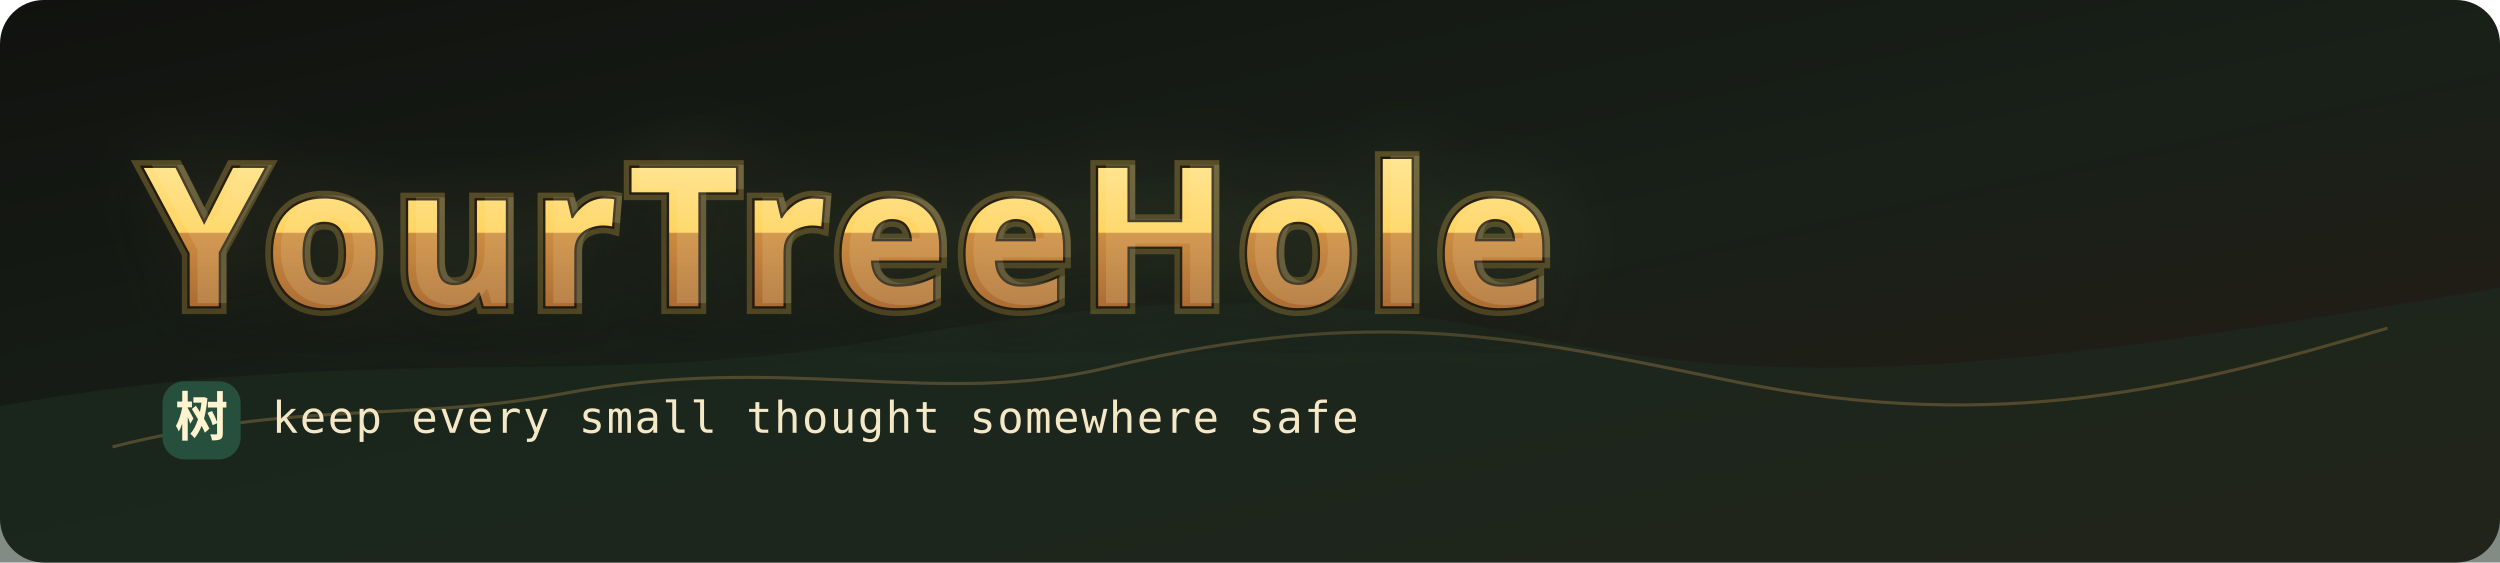
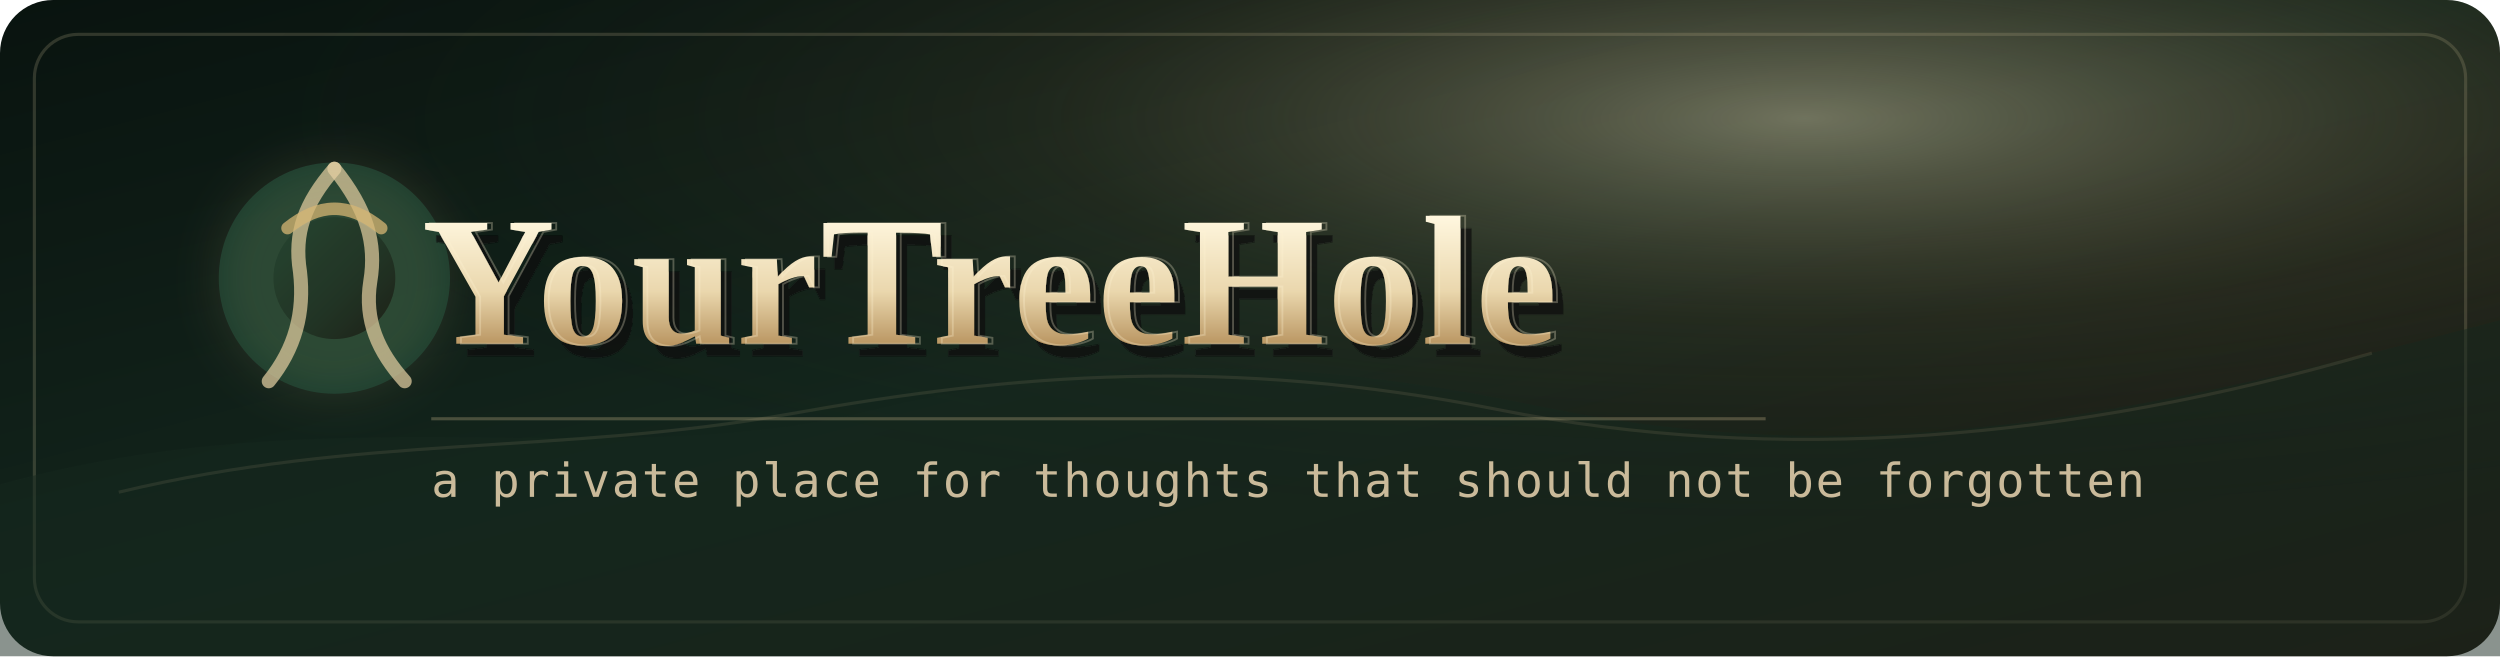
- <svg xmlns="http://www.w3.org/2000/svg" width="1600" height="360" viewBox="0 0 1600 360" role="img" aria-labelledby="title desc">
+ <svg xmlns="http://www.w3.org/2000/svg" width="1600" height="420" viewBox="0 0 1600 420" role="img" aria-labelledby="title desc">
  <defs>
-     <linearGradient id="night" x1="0" y1="0" x2="1" y2="1">
-       <stop offset="0%" stop-color="#11120f" />
-       <stop offset="52%" stop-color="#182018" />
-       <stop offset="100%" stop-color="#271a13" />
+     <radialGradient id="warm-light" cx="72%" cy="18%" r="64%">
+       <stop offset="0%" stop-color="#f0dfb8" stop-opacity="0.42" />
+       <stop offset="48%" stop-color="#7b5e3d" stop-opacity="0.14" />
+       <stop offset="100%" stop-color="#06110d" stop-opacity="0" />
+     </radialGradient>
+     <linearGradient id="forest" x1="0" y1="0" x2="1" y2="1">
+       <stop offset="0%" stop-color="#09130f" />
+       <stop offset="48%" stop-color="#13251c" />
+       <stop offset="100%" stop-color="#231b13" />
    </linearGradient>
-     <linearGradient id="letter" x1="0" y1="0" x2="0" y2="1">
-       <stop offset="0%" stop-color="#ffe28a" />
-       <stop offset="49%" stop-color="#ffd25d" />
-       <stop offset="50%" stop-color="#c9863b" />
-       <stop offset="100%" stop-color="#a86831" />
+     <linearGradient id="title-fill" x1="0" y1="0" x2="0" y2="1">
+       <stop offset="0%" stop-color="#fff7df" />
+       <stop offset="58%" stop-color="#ead7ad" />
+       <stop offset="100%" stop-color="#b89460" />
    </linearGradient>
-     <filter id="soft-shadow" x="-10%" y="-20%" width="130%" height="150%">
-       <feDropShadow dx="10" dy="10" stdDeviation="0" flood-color="#4c2f1d" flood-opacity="0.9" />
-       <feDropShadow dx="20" dy="20" stdDeviation="0" flood-color="#15110d" flood-opacity="0.8" />
-       <feDropShadow dx="0" dy="18" stdDeviation="18" flood-color="#000000" flood-opacity="0.35" />
+     <linearGradient id="hole" x1="0" y1="0" x2="1" y2="1">
+       <stop offset="0%" stop-color="#0f3527" />
+       <stop offset="62%" stop-color="#092119" />
+       <stop offset="100%" stop-color="#050b09" />
+     </linearGradient>
+     <filter id="title-shadow" x="-8%" y="-40%" width="116%" height="190%">
+       <feDropShadow dx="0" dy="24" stdDeviation="20" flood-color="#000000" flood-opacity="0.45" />
+       <feDropShadow dx="7" dy="8" stdDeviation="0" flood-color="#0a0d0b" flood-opacity="0.75" />
    </filter>
-     <filter id="glow" x="-20%" y="-60%" width="140%" height="220%">
-       <feGaussianBlur stdDeviation="22" result="blur" />
-       <feColorMatrix in="blur" type="matrix" values="1 0 0 0 1  0 0.75 0 0 0.58  0 0 0.35 0 0.18  0 0 0 0.7 0" />
-       <feBlend in="SourceGraphic" mode="screen" />
+     <filter id="soft-glow" x="-30%" y="-30%" width="160%" height="160%">
+       <feGaussianBlur stdDeviation="14" />
    </filter>
  </defs>
-   <rect width="1600" height="360" rx="28" fill="url(#night)" />
-   <path d="M0 260 C230 218 385 250 560 218 C730 188 838 185 982 216 C1160 254 1315 232 1600 184 L1600 360 L0 360 Z" fill="#1d2c21" opacity="0.55" />
-   <path d="M72 286 C190 256 264 270 360 252 C502 225 600 262 710 235 C882 194 972 216 1114 245 C1280 278 1400 248 1528 210" fill="none" stroke="#d6a65d" stroke-width="2" opacity="0.28" />
-   <g transform="translate(92 64)">
-     <text x="0" y="132" font-family="Impact, Haettenschweiler, 'Arial Black', ui-sans-serif, system-ui, sans-serif" font-size="124" font-weight="900" letter-spacing="6" fill="none" stroke="#f6c34f" stroke-width="10" opacity="0.28">YourTreeHole</text>
-     <text x="0" y="132" font-family="Impact, Haettenschweiler, 'Arial Black', ui-sans-serif, system-ui, sans-serif" font-size="124" font-weight="900" letter-spacing="6" fill="url(#letter)" stroke="#1b120c" stroke-width="3" paint-order="stroke fill" filter="url(#soft-shadow)">YourTreeHole</text>
-     <text x="5" y="130" font-family="Impact, Haettenschweiler, 'Arial Black', ui-sans-serif, system-ui, sans-serif" font-size="124" font-weight="900" letter-spacing="6" fill="#fff1b6" opacity="0.18" filter="url(#glow)">YourTreeHole</text>
-     <g transform="translate(12 180)">
-       <rect x="0" y="0" width="50" height="50" rx="14" fill="#274f3d" />
-       <text x="25" y="35" text-anchor="middle" font-family="serif" font-size="34" font-weight="800" fill="#fff4cf">树</text>
-       <text x="70" y="33" font-family="ui-monospace, SFMono-Regular, Menlo, Consolas, monospace" font-size="28" fill="#f5e8c7" letter-spacing="1">
-         keep every small thought somewhere safe
-       </text>
-     </g>
+   <rect width="1600" height="420" rx="34" fill="url(#forest)" />
+   <rect x="22" y="22" width="1556" height="376" rx="28" fill="none" stroke="#e6d3ab" stroke-opacity="0.18" stroke-width="2" />
+   <rect width="1600" height="420" rx="34" fill="url(#warm-light)" />
+   <g opacity="0.5">
+     <path d="M0 310 C210 252 390 303 552 264 C704 227 826 227 985 260 C1190 302 1350 270 1600 205 L1600 420 L0 420 Z" fill="#15271d" />
+     <path d="M76 315 C230 278 360 291 505 265 C650 239 786 228 958 262 C1138 298 1325 282 1518 226" fill="none" stroke="#d9c091" stroke-width="2" stroke-opacity="0.22" />
+   </g>
+   <g transform="translate(118 72)">
+     <circle cx="96" cy="106" r="74" fill="#173f30" opacity="0.82" />
+     <circle cx="96" cy="106" r="39" fill="url(#hole)" />
+     <path d="M96 36 C77 58 70 77 74 102 C77 128 71 151 54 172" fill="none" stroke="#e8d3a7" stroke-width="9" stroke-linecap="round" opacity="0.7" />
+     <path d="M96 36 C117 62 123 84 119 108 C115 133 124 153 141 172" fill="none" stroke="#e8d3a7" stroke-width="9" stroke-linecap="round" opacity="0.7" />
+     <path d="M66 74 C86 58 105 57 126 74" fill="none" stroke="#d7b673" stroke-width="8" stroke-linecap="round" opacity="0.74" />
+     <circle cx="96" cy="106" r="76" fill="#d8b979" opacity="0.12" filter="url(#soft-glow)" />
+   </g>
+   <g transform="translate(270 92)">
+     <text x="0" y="128" font-family="Georgia, 'Times New Roman', ui-serif, serif" font-size="118" font-weight="700" letter-spacing="1.5" fill="url(#title-fill)" filter="url(#title-shadow)">YourTreeHole</text>
+     <text x="3" y="128" font-family="Georgia, 'Times New Roman', ui-serif, serif" font-size="118" font-weight="700" letter-spacing="1.5" fill="none" stroke="#fff4d3" stroke-width="1.2" stroke-opacity="0.28">YourTreeHole</text>
+     <line x1="6" y1="176" x2="860" y2="176" stroke="#d8c194" stroke-width="2" stroke-opacity="0.28" />
+     <text x="6" y="226" font-family="ui-monospace, SFMono-Regular, Menlo, Consolas, monospace" font-size="30" letter-spacing="1.2" fill="#d9c7a5" opacity="0.92">a private place for thoughts that should not be forgotten</text>
  </g>
</svg>
